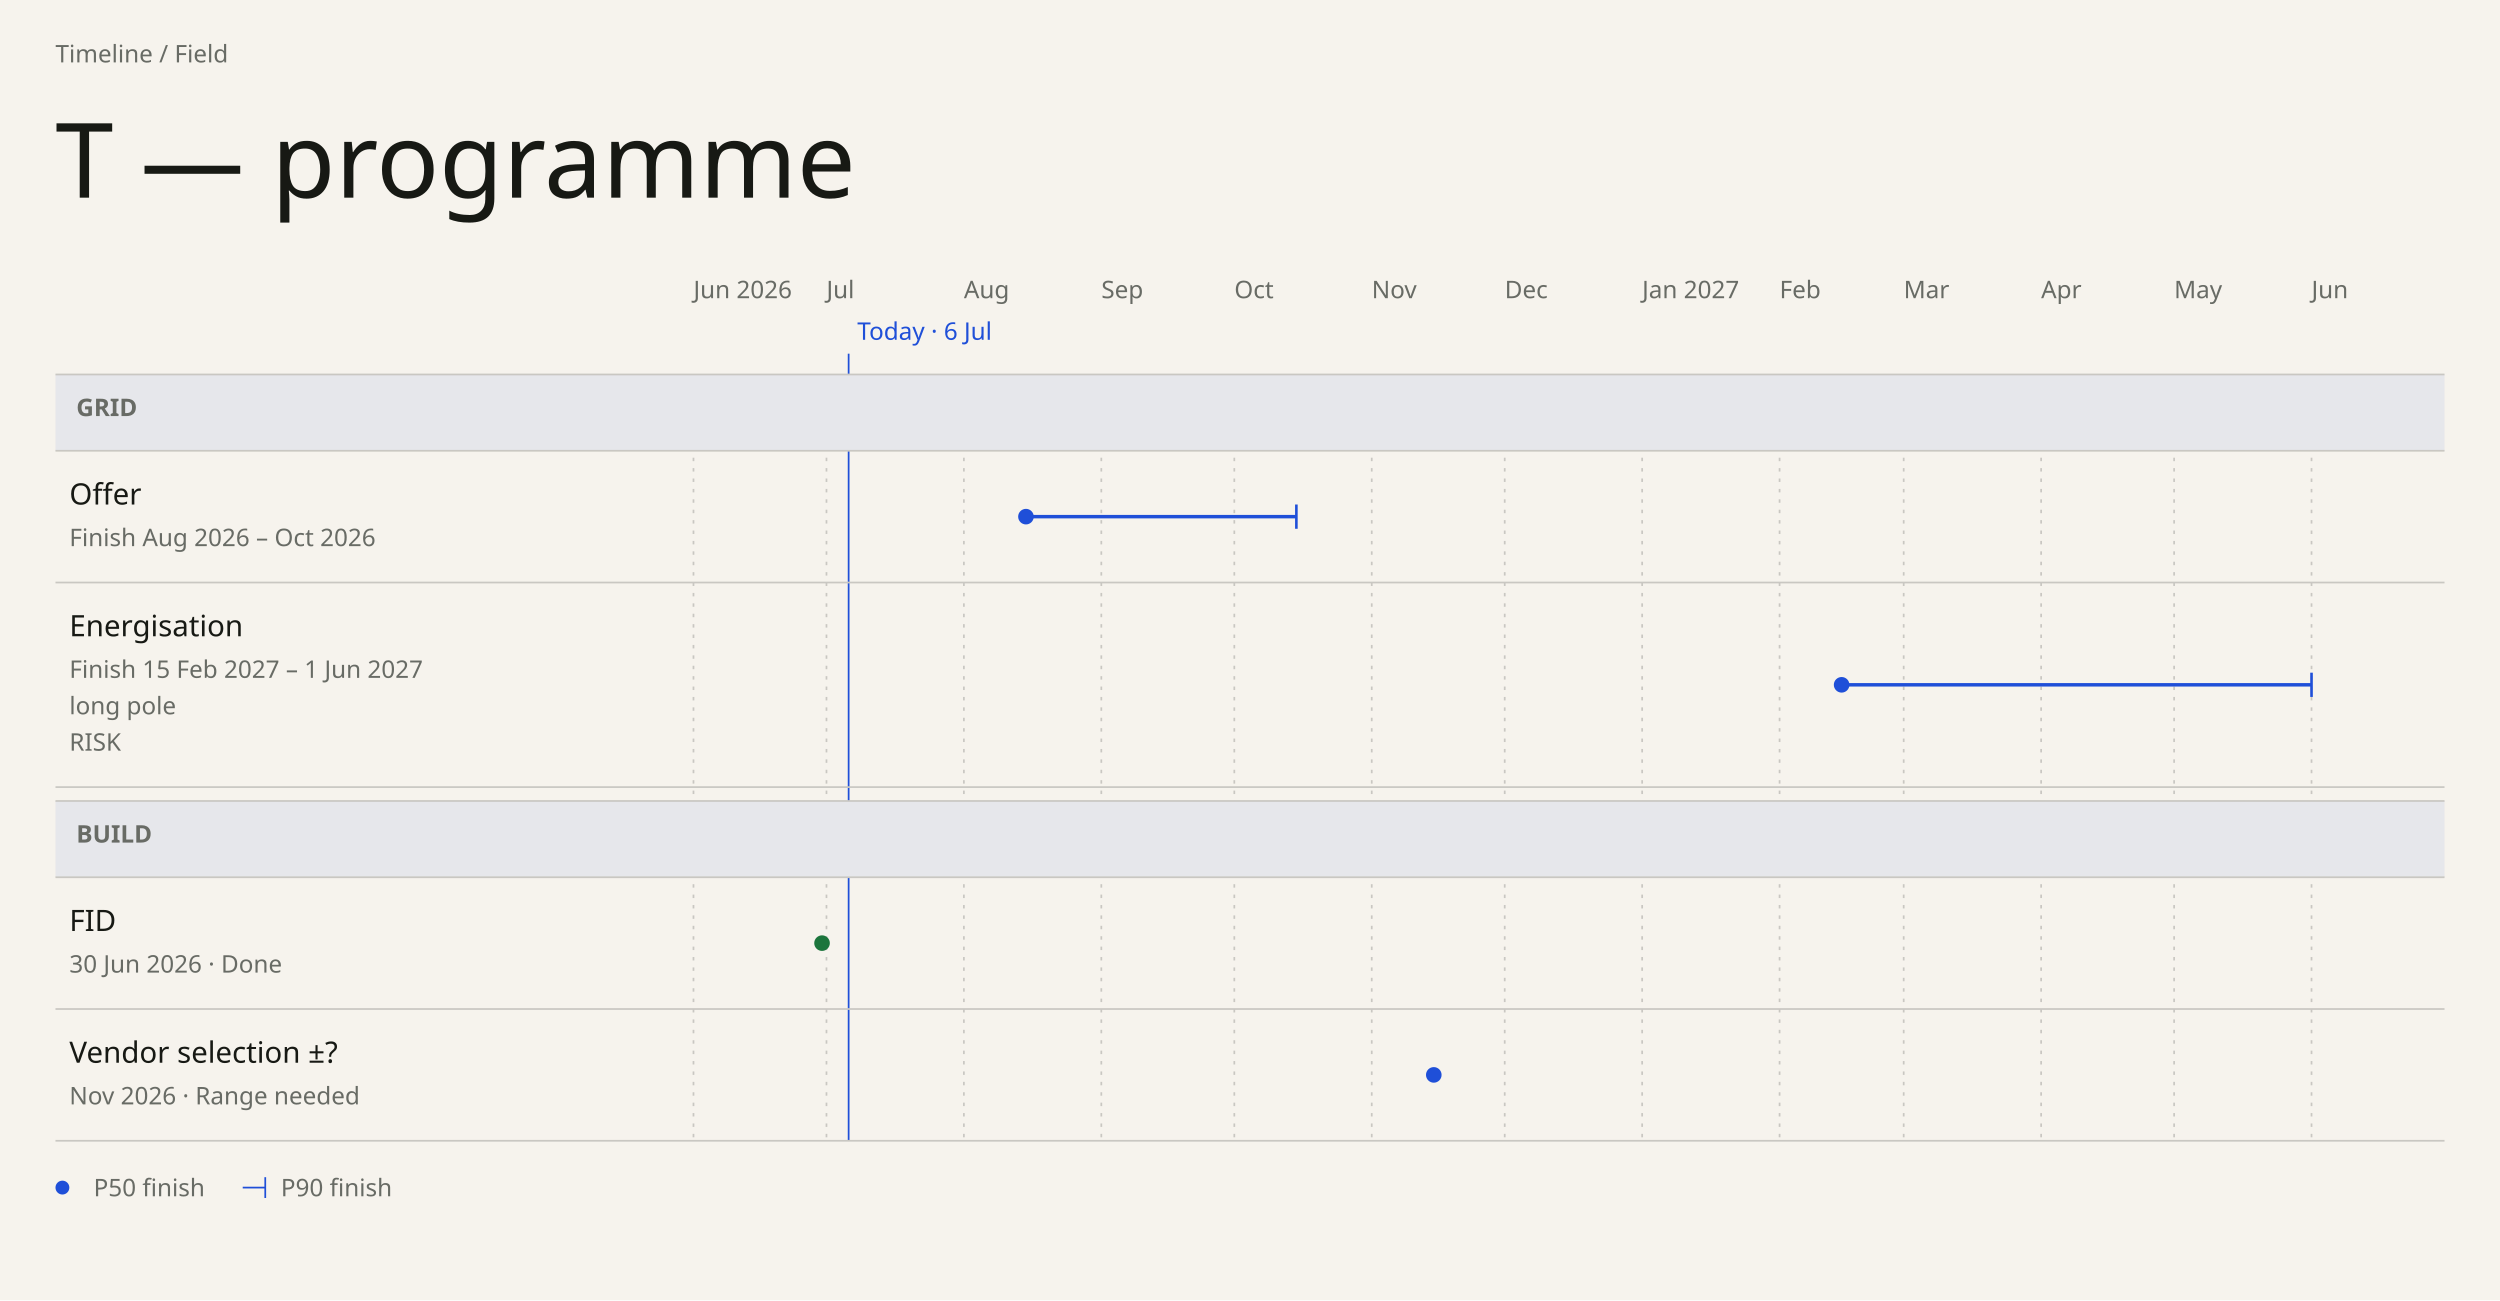
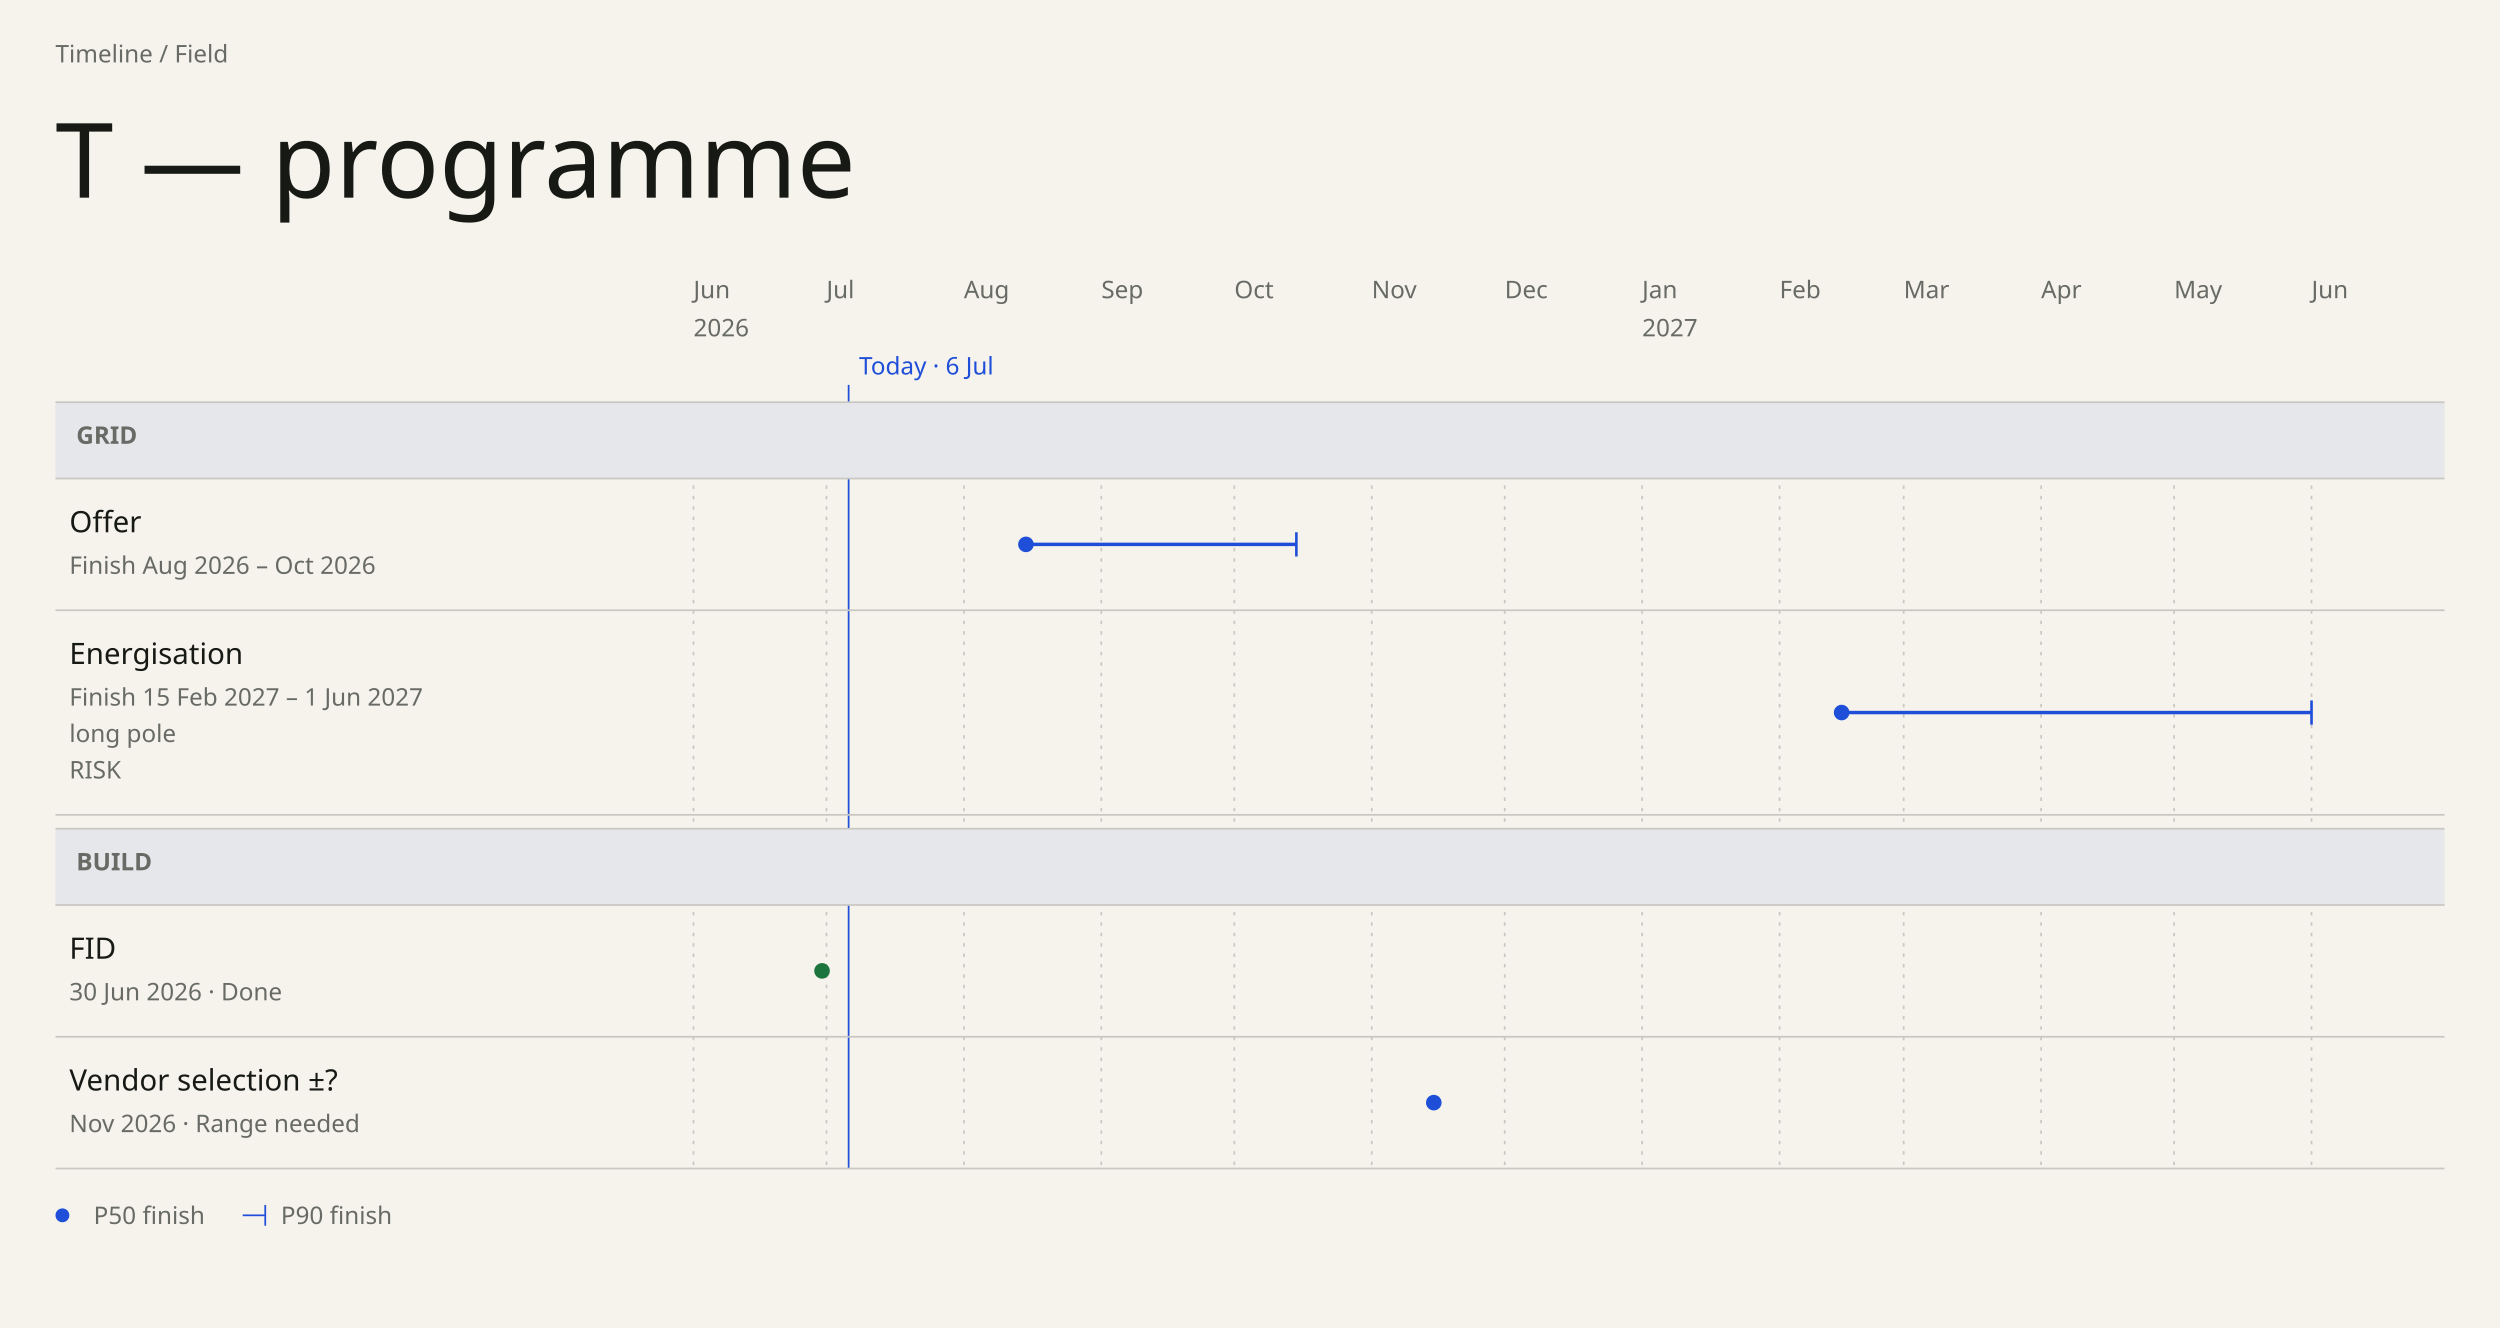
- <svg xmlns="http://www.w3.org/2000/svg" data-field="timeline" data-direction="field" data-intent="live-wide" data-field-palette="ocean" data-font="Chapter" data-font-floor="14" data-min-readable-scale="1" data-domain-lo="20605" data-domain-hi="21000" width="1442" height="750" viewBox="0 0 1442 750" font-family="DM Sans">
-   <rect x="0" y="0" width="1442" height="750" fill="#F6F3ED" />
+ <svg xmlns="http://www.w3.org/2000/svg" data-field="timeline" data-direction="field" data-intent="live-wide" data-field-palette="ocean" data-font="Chapter" data-font-floor="14" data-min-readable-scale="1" data-domain-lo="20605" data-domain-hi="21000" width="1442" height="766" viewBox="0 0 1442 766" font-family="DM Sans">
+   <rect x="0" y="0" width="1442" height="766" fill="#F6F3ED" />
  <text x="32" y="36" font-size="14" fill="#686B65">Timeline / Field</text>
  <text x="32" y="114" font-size="60" fill="#171914" font-family="Instrument Serif" font-weight="400">T — programme</text>
-   <text x="400" y="172" font-size="14" fill="#686B65">Jun 2026</text>
-   <line stroke-dasharray="2 4" x1="400" y1="216" x2="400" y2="658" stroke="#c9c7c2" stroke-width="1" />
-   <text x="476.71" y="172" font-size="14" fill="#686B65">Jul</text>
-   <line stroke-dasharray="2 4" x1="476.71" y1="216" x2="476.71" y2="658" stroke="#c9c7c2" stroke-width="1" />
-   <text x="555.97" y="172" font-size="14" fill="#686B65">Aug</text>
-   <line stroke-dasharray="2 4" x1="555.97" y1="216" x2="555.97" y2="658" stroke="#c9c7c2" stroke-width="1" />
-   <text x="635.24" y="172" font-size="14" fill="#686B65">Sep</text>
-   <line stroke-dasharray="2 4" x1="635.24" y1="216" x2="635.24" y2="658" stroke="#c9c7c2" stroke-width="1" />
-   <text x="711.95" y="172" font-size="14" fill="#686B65">Oct</text>
-   <line stroke-dasharray="2 4" x1="711.95" y1="216" x2="711.95" y2="658" stroke="#c9c7c2" stroke-width="1" />
-   <text x="791.22" y="172" font-size="14" fill="#686B65">Nov</text>
-   <line stroke-dasharray="2 4" x1="791.22" y1="216" x2="791.22" y2="658" stroke="#c9c7c2" stroke-width="1" />
-   <text x="867.92" y="172" font-size="14" fill="#686B65">Dec</text>
-   <line stroke-dasharray="2 4" x1="867.92" y1="216" x2="867.92" y2="658" stroke="#c9c7c2" stroke-width="1" />
-   <text x="947.19" y="172" font-size="14" fill="#686B65">Jan 2027</text>
-   <line stroke-dasharray="2 4" x1="947.19" y1="216" x2="947.19" y2="658" stroke="#c9c7c2" stroke-width="1" />
-   <text x="1026.46" y="172" font-size="14" fill="#686B65">Feb</text>
-   <line stroke-dasharray="2 4" x1="1026.46" y1="216" x2="1026.46" y2="658" stroke="#c9c7c2" stroke-width="1" />
-   <text x="1098.05" y="172" font-size="14" fill="#686B65">Mar</text>
-   <line stroke-dasharray="2 4" x1="1098.05" y1="216" x2="1098.05" y2="658" stroke="#c9c7c2" stroke-width="1" />
-   <text x="1177.32" y="172" font-size="14" fill="#686B65">Apr</text>
-   <line stroke-dasharray="2 4" x1="1177.32" y1="216" x2="1177.32" y2="658" stroke="#c9c7c2" stroke-width="1" />
-   <text x="1254.03" y="172" font-size="14" fill="#686B65">May</text>
-   <line stroke-dasharray="2 4" x1="1254.03" y1="216" x2="1254.03" y2="658" stroke="#c9c7c2" stroke-width="1" />
-   <text x="1333.29" y="172" font-size="14" fill="#686B65">Jun</text>
-   <line stroke-dasharray="2 4" x1="1333.29" y1="216" x2="1333.29" y2="658" stroke="#c9c7c2" stroke-width="1" />
-   <line data-today="" x1="489.49" y1="204" x2="489.49" y2="658" stroke="#1F4FD8" stroke-width="1" />
-   <text x="494.49" y="196" font-size="14" fill="#1F4FD8">Today · 6 Jul</text>
-   <rect data-lane="Grid" x="32" y="216" width="1378" height="44" fill="#e6e7eb" />
-   <line x1="32" y1="216" x2="1410" y2="216" stroke="#c9c7c2" stroke-width="1" />
-   <line x1="32" y1="260" x2="1410" y2="260" stroke="#c9c7c2" stroke-width="1" />
-   <text x="44" y="240" font-size="14" fill="#686B65" font-family="DM Sans" font-weight="600">GRID</text>
-   <rect data-lane="Build" x="32" y="462" width="1378" height="44" fill="#e6e7eb" />
-   <line x1="32" y1="462" x2="1410" y2="462" stroke="#c9c7c2" stroke-width="1" />
-   <line x1="32" y1="506" x2="1410" y2="506" stroke="#c9c7c2" stroke-width="1" />
-   <text x="44" y="486" font-size="14" fill="#686B65" font-family="DM Sans" font-weight="600">BUILD</text>
+   <text x="400" y="172" font-size="14" fill="#686B65" data-axis="tick">Jun</text>
+   <text x="400" y="194" font-size="14" fill="#686B65" data-axis="year">2026</text>
+   <line stroke-dasharray="2 4" x1="400" y1="232" x2="400" y2="674" stroke="#c9c7c2" stroke-width="1" />
+   <text x="476.71" y="172" font-size="14" fill="#686B65" data-axis="tick">Jul</text>
+   <line stroke-dasharray="2 4" x1="476.71" y1="232" x2="476.71" y2="674" stroke="#c9c7c2" stroke-width="1" />
+   <text x="555.97" y="172" font-size="14" fill="#686B65" data-axis="tick">Aug</text>
+   <line stroke-dasharray="2 4" x1="555.97" y1="232" x2="555.97" y2="674" stroke="#c9c7c2" stroke-width="1" />
+   <text x="635.24" y="172" font-size="14" fill="#686B65" data-axis="tick">Sep</text>
+   <line stroke-dasharray="2 4" x1="635.24" y1="232" x2="635.24" y2="674" stroke="#c9c7c2" stroke-width="1" />
+   <text x="711.95" y="172" font-size="14" fill="#686B65" data-axis="tick">Oct</text>
+   <line stroke-dasharray="2 4" x1="711.95" y1="232" x2="711.95" y2="674" stroke="#c9c7c2" stroke-width="1" />
+   <text x="791.22" y="172" font-size="14" fill="#686B65" data-axis="tick">Nov</text>
+   <line stroke-dasharray="2 4" x1="791.22" y1="232" x2="791.22" y2="674" stroke="#c9c7c2" stroke-width="1" />
+   <text x="867.92" y="172" font-size="14" fill="#686B65" data-axis="tick">Dec</text>
+   <line stroke-dasharray="2 4" x1="867.92" y1="232" x2="867.92" y2="674" stroke="#c9c7c2" stroke-width="1" />
+   <text x="947.19" y="172" font-size="14" fill="#686B65" data-axis="tick">Jan</text>
+   <text x="947.19" y="194" font-size="14" fill="#686B65" data-axis="year">2027</text>
+   <line stroke-dasharray="2 4" x1="947.19" y1="232" x2="947.19" y2="674" stroke="#c9c7c2" stroke-width="1" />
+   <text x="1026.46" y="172" font-size="14" fill="#686B65" data-axis="tick">Feb</text>
+   <line stroke-dasharray="2 4" x1="1026.46" y1="232" x2="1026.46" y2="674" stroke="#c9c7c2" stroke-width="1" />
+   <text x="1098.05" y="172" font-size="14" fill="#686B65" data-axis="tick">Mar</text>
+   <line stroke-dasharray="2 4" x1="1098.05" y1="232" x2="1098.05" y2="674" stroke="#c9c7c2" stroke-width="1" />
+   <text x="1177.32" y="172" font-size="14" fill="#686B65" data-axis="tick">Apr</text>
+   <line stroke-dasharray="2 4" x1="1177.32" y1="232" x2="1177.32" y2="674" stroke="#c9c7c2" stroke-width="1" />
+   <text x="1254.03" y="172" font-size="14" fill="#686B65" data-axis="tick">May</text>
+   <line stroke-dasharray="2 4" x1="1254.03" y1="232" x2="1254.03" y2="674" stroke="#c9c7c2" stroke-width="1" />
+   <text x="1333.29" y="172" font-size="14" fill="#686B65" data-axis="tick">Jun</text>
+   <line stroke-dasharray="2 4" x1="1333.29" y1="232" x2="1333.29" y2="674" stroke="#c9c7c2" stroke-width="1" />
+   <line data-today="" x1="489.49" y1="222" x2="489.49" y2="674" stroke="#1F4FD8" stroke-width="1" />
+   <text x="495.49" y="216" font-size="14" fill="#1F4FD8" data-axis="today">Today · 6 Jul</text>
+   <rect data-lane="Grid" x="32" y="232" width="1378" height="44" fill="#e6e7eb" />
+   <line x1="32" y1="232" x2="1410" y2="232" stroke="#c9c7c2" stroke-width="1" />
+   <line x1="32" y1="276" x2="1410" y2="276" stroke="#c9c7c2" stroke-width="1" />
+   <text x="44" y="256" font-size="14" fill="#686B65" font-family="DM Sans" font-weight="600">GRID</text>
+   <rect data-lane="Build" x="32" y="478" width="1378" height="44" fill="#e6e7eb" />
+   <line x1="32" y1="478" x2="1410" y2="478" stroke="#c9c7c2" stroke-width="1" />
+   <line x1="32" y1="522" x2="1410" y2="522" stroke="#c9c7c2" stroke-width="1" />
+   <text x="44" y="502" font-size="14" fill="#686B65" font-family="DM Sans" font-weight="600">BUILD</text>
  <g data-field-item="grid|offer" data-field-timing="forecast" data-field-state="forecast" data-field-p50-day="2026-08-15" data-field-p90-day="2026-10-15" data-source-line="3">
-     <rect stroke="none" x="32" y="260" width="1378" height="76" fill="transparent" />
-     <text x="40" y="291" font-size="17" fill="#171914" font-family="DM Sans" font-weight="500" pointer-events="none">Offer</text>
-     <text x="40" y="315" font-size="14" fill="#686B65" font-family="DM Sans" font-weight="400" pointer-events="none">Finish Aug 2026 – Oct 2026</text>
+     <rect stroke="none" x="32" y="276" width="1378" height="76" fill="transparent" />
+     <text x="40" y="307" font-size="17" fill="#171914" font-family="DM Sans" font-weight="500" pointer-events="none">Offer</text>
+     <text x="40" y="331" font-size="14" fill="#686B65" font-family="DM Sans" font-weight="400" pointer-events="none">Finish Aug 2026 – Oct 2026</text>
    <g pointer-events="none">
-       <line data-ms="whisker" stroke-width="2" width="155.97" x1="591.77" y1="298" x2="747.75" y2="298" stroke="#1F4FD8" />
-       <line data-ms="p90" stroke-width="1.5" x1="747.75" y1="291" x2="747.75" y2="305" stroke="#1F4FD8" />
-       <circle data-ms="p50" data-mskey="grid|offer" data-next="" cx="591.77" cy="298" r="4.5" fill="#1F4FD8" />
+       <line data-ms="whisker" stroke-width="2" width="155.97" x1="591.77" y1="314" x2="747.75" y2="314" stroke="#1F4FD8" />
+       <line data-ms="p90" stroke-width="1.5" x1="747.75" y1="307" x2="747.75" y2="321" stroke="#1F4FD8" />
+       <circle data-ms="p50" data-mskey="grid|offer" data-next="" cx="591.77" cy="314" r="4.5" fill="#1F4FD8" />
    </g>
-     <line x1="32" y1="336" x2="1410" y2="336" stroke="#c9c7c2" stroke-width="1" />
+     <line x1="32" y1="352" x2="1410" y2="352" stroke="#c9c7c2" stroke-width="1" />
  </g>
  <g data-field-item="grid|energisation" data-field-timing="forecast" data-field-state="risk" data-field-p50-day="2027-02-15" data-field-p90-day="2027-06-01" data-source-line="4">
-     <rect stroke="none" x="32" y="336" width="1378" height="118" fill="transparent" />
-     <text x="40" y="367" font-size="17" fill="#171914" font-family="DM Sans" font-weight="500" pointer-events="none">Energisation</text>
-     <text x="40" y="391" font-size="14" fill="#686B65" font-family="DM Sans" font-weight="400" pointer-events="none">Finish 15 Feb 2027 – 1 Jun 2027</text>
-     <text x="40" y="412" font-size="14" fill="#686B65" font-family="DM Sans" font-weight="400" pointer-events="none" data-field-note="" aria-label="Note: long pole">long pole</text>
-     <text x="40" y="433" font-size="14" fill="#686B65" font-family="DM Sans" font-weight="400" pointer-events="none">RISK</text>
+     <rect stroke="none" x="32" y="352" width="1378" height="118" fill="transparent" />
+     <text x="40" y="383" font-size="17" fill="#171914" font-family="DM Sans" font-weight="500" pointer-events="none">Energisation</text>
+     <text x="40" y="407" font-size="14" fill="#686B65" font-family="DM Sans" font-weight="400" pointer-events="none">Finish 15 Feb 2027 – 1 Jun 2027</text>
+     <text x="40" y="428" font-size="14" fill="#686B65" font-family="DM Sans" font-weight="400" pointer-events="none" data-field-note="" aria-label="Note: long pole">long pole</text>
+     <text x="40" y="449" font-size="14" fill="#686B65" font-family="DM Sans" font-weight="400" pointer-events="none">RISK</text>
    <g pointer-events="none">
-       <line data-ms="whisker" stroke-width="2" width="271.04" x1="1062.25" y1="395" x2="1333.29" y2="395" stroke="#1F4FD8" />
-       <line data-ms="p90" stroke-width="1.5" x1="1333.29" y1="388" x2="1333.29" y2="402" stroke="#1F4FD8" />
-       <circle data-ms="p50" data-mskey="grid|energisation" cx="1062.25" cy="395" r="4.5" fill="#1F4FD8" />
+       <line data-ms="whisker" stroke-width="2" width="271.04" x1="1062.25" y1="411" x2="1333.29" y2="411" stroke="#1F4FD8" />
+       <line data-ms="p90" stroke-width="1.5" x1="1333.29" y1="404" x2="1333.29" y2="418" stroke="#1F4FD8" />
+       <circle data-ms="p50" data-mskey="grid|energisation" cx="1062.25" cy="411" r="4.5" fill="#1F4FD8" />
    </g>
-     <line x1="32" y1="454" x2="1410" y2="454" stroke="#c9c7c2" stroke-width="1" />
+     <line x1="32" y1="470" x2="1410" y2="470" stroke="#c9c7c2" stroke-width="1" />
  </g>
  <g data-field-item="build|fid" data-field-timing="completed" data-field-state="done" data-field-p50-day="2026-06-30" data-field-p90-day="2026-06-30" data-source-line="5">
-     <rect stroke="none" x="32" y="506" width="1378" height="76" fill="transparent" />
-     <text x="40" y="537" font-size="17" fill="#171914" font-family="DM Sans" font-weight="500" pointer-events="none">FID</text>
-     <text x="40" y="561" font-size="14" fill="#686B65" font-family="DM Sans" font-weight="400" pointer-events="none">30 Jun 2026 · Done</text>
+     <rect stroke="none" x="32" y="522" width="1378" height="76" fill="transparent" />
+     <text x="40" y="553" font-size="17" fill="#171914" font-family="DM Sans" font-weight="500" pointer-events="none">FID</text>
+     <text x="40" y="577" font-size="14" fill="#686B65" font-family="DM Sans" font-weight="400" pointer-events="none">30 Jun 2026 · Done</text>
    <g pointer-events="none">
-       <circle data-ms="p50" data-mskey="build|fid" cx="474.15" cy="544" r="4.5" fill="#1C753C" />
+       <circle data-ms="p50" data-mskey="build|fid" cx="474.15" cy="560" r="4.5" fill="#1C753C" />
    </g>
-     <line x1="32" y1="582" x2="1410" y2="582" stroke="#c9c7c2" stroke-width="1" />
+     <line x1="32" y1="598" x2="1410" y2="598" stroke="#c9c7c2" stroke-width="1" />
  </g>
  <g data-field-item="build|vendor selection" data-field-timing="forecast" data-field-state="forecast" data-field-p50-day="2026-11-15" data-field-p90-day="2026-11-15" data-source-line="6">
-     <rect stroke="none" x="32" y="582" width="1378" height="76" fill="transparent" />
-     <text x="40" y="613" font-size="17" fill="#171914" font-family="DM Sans" font-weight="500" pointer-events="none">Vendor selection ±?</text>
-     <text x="40" y="637" font-size="14" fill="#686B65" font-family="DM Sans" font-weight="400" pointer-events="none">Nov 2026 · Range needed</text>
+     <rect stroke="none" x="32" y="598" width="1378" height="76" fill="transparent" />
+     <text x="40" y="629" font-size="17" fill="#171914" font-family="DM Sans" font-weight="500" pointer-events="none">Vendor selection ±?</text>
+     <text x="40" y="653" font-size="14" fill="#686B65" font-family="DM Sans" font-weight="400" pointer-events="none">Nov 2026 · Range needed</text>
    <g pointer-events="none">
-       <circle data-ms="p50" data-mskey="build|vendor selection" cx="827.01" cy="620" r="4.5" fill="#1F4FD8" />
+       <circle data-ms="p50" data-mskey="build|vendor selection" cx="827.01" cy="636" r="4.5" fill="#1F4FD8" />
    </g>
-     <line x1="32" y1="658" x2="1410" y2="658" stroke="#c9c7c2" stroke-width="1" />
+     <line x1="32" y1="674" x2="1410" y2="674" stroke="#c9c7c2" stroke-width="1" />
  </g>
-   <circle cx="36" cy="685" r="4" fill="#1F4FD8" />
-   <text x="54" y="690" font-size="14" fill="#686B65">P50 finish</text>
-   <line x1="140" y1="685" x2="153" y2="685" stroke="#1F4FD8" stroke-width="1" />
-   <line x1="153" y1="679" x2="153" y2="691" stroke="#1F4FD8" stroke-width="1" />
-   <text x="162" y="690" font-size="14" fill="#686B65">P90 finish</text>
+   <circle cx="36" cy="701" r="4" fill="#1F4FD8" />
+   <text x="54" y="706" font-size="14" fill="#686B65">P50 finish</text>
+   <line x1="140" y1="701" x2="153" y2="701" stroke="#1F4FD8" stroke-width="1" />
+   <line x1="153" y1="695" x2="153" y2="707" stroke="#1F4FD8" stroke-width="1" />
+   <text x="162" y="706" font-size="14" fill="#686B65">P90 finish</text>
</svg>
